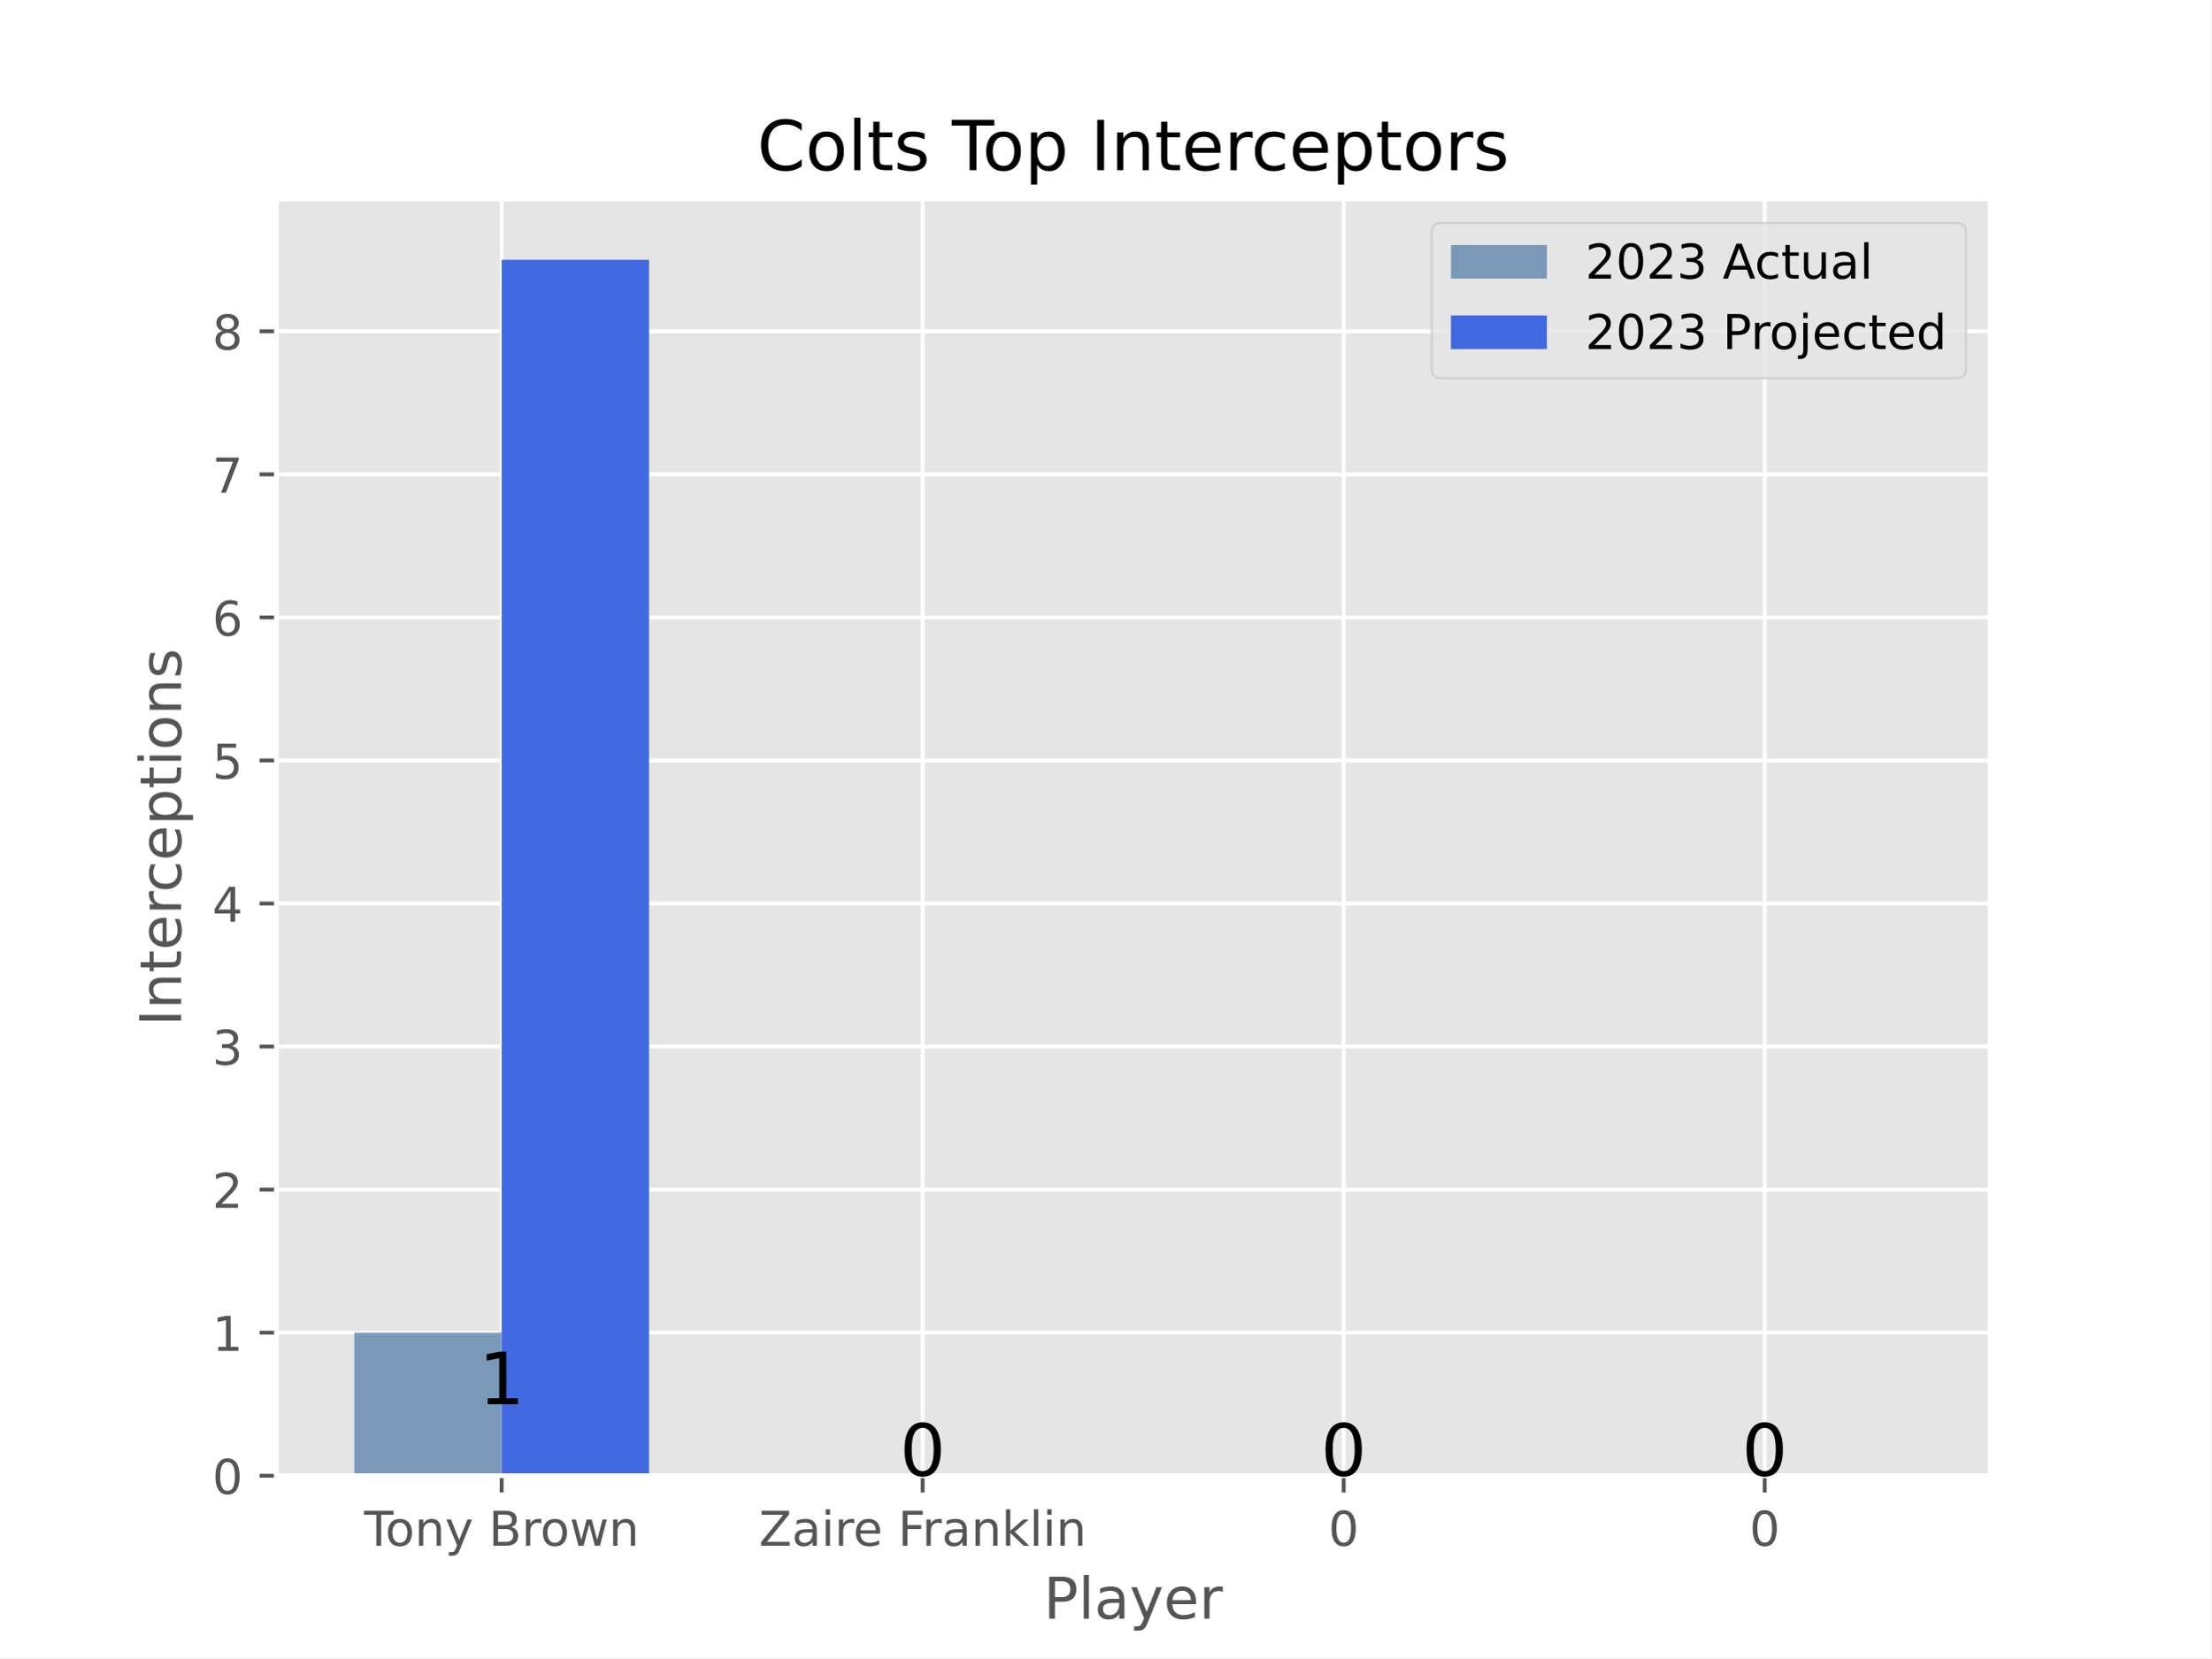
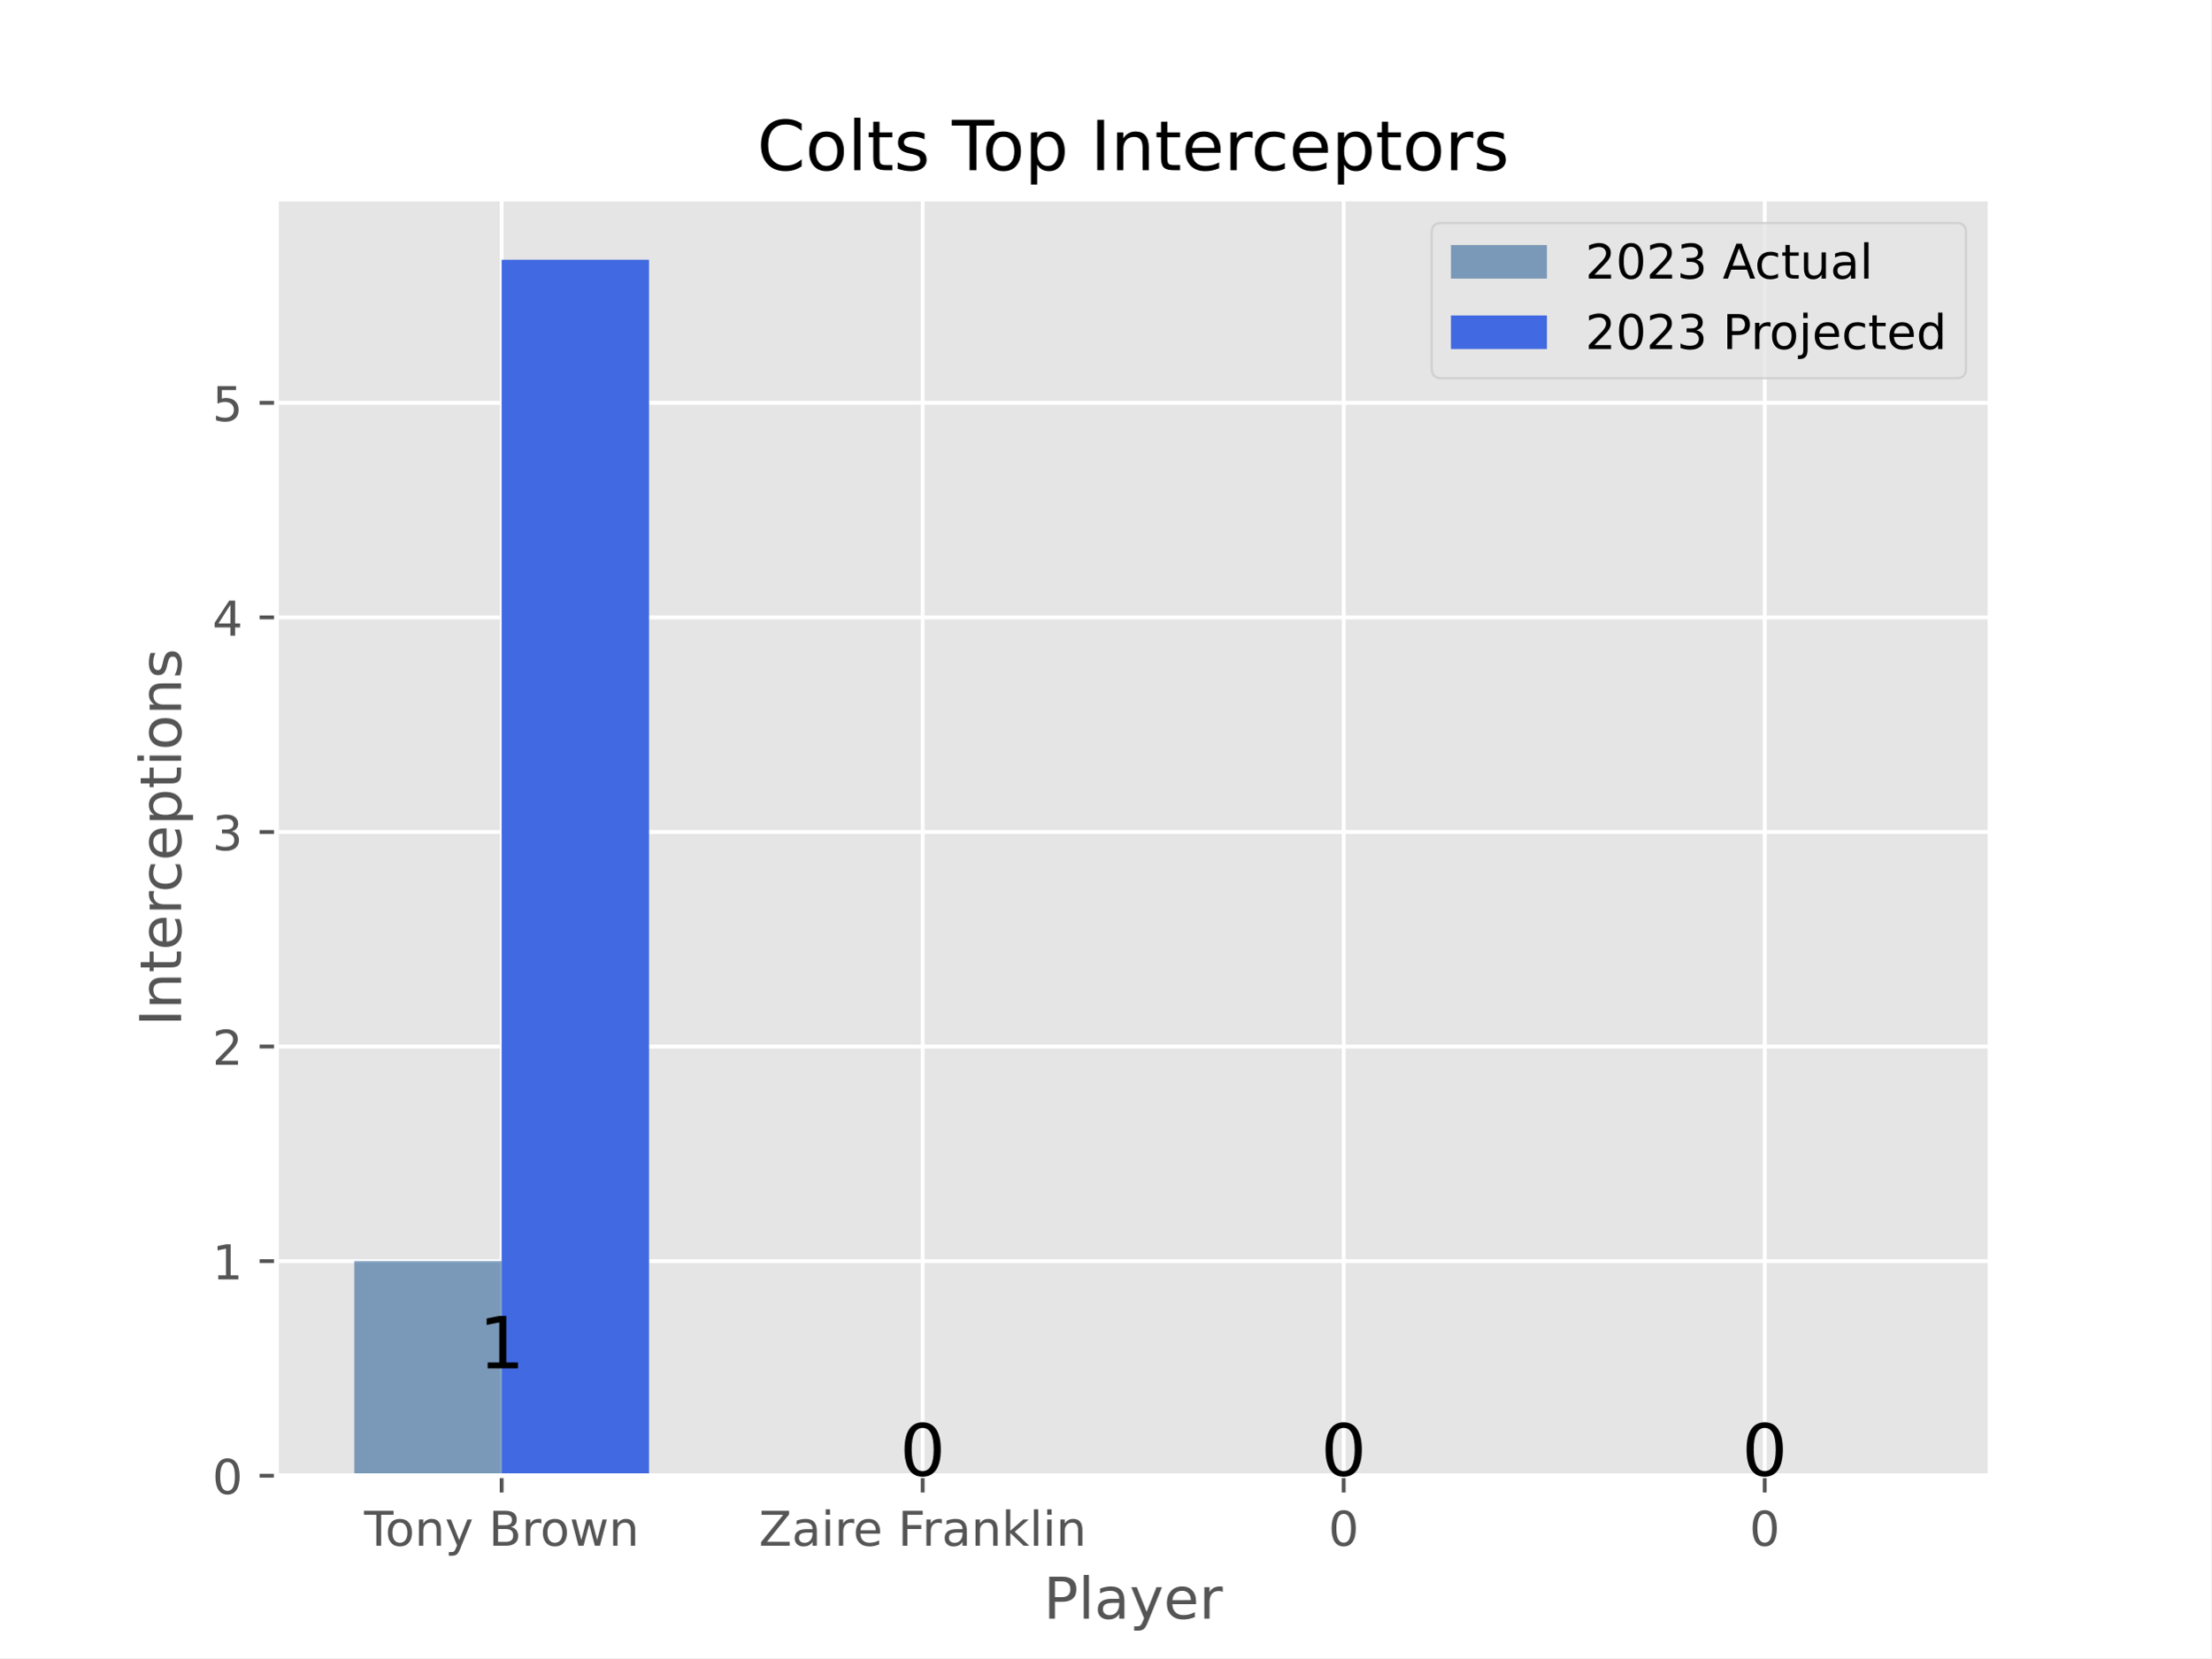
<svg xmlns="http://www.w3.org/2000/svg" xmlns:xlink="http://www.w3.org/1999/xlink" width="460.8pt" height="345.6pt" viewBox="0 0 460.8 345.6" version="1.1">
  <defs>
    <style type="text/css">*{stroke-linejoin: round; stroke-linecap: butt}</style>
  </defs>
  <g id="figure_1">
    <g id="patch_1">
      <path d="M 0 345.6  L 460.8 345.6  L 460.8 0  L 0 0  z " style="fill: #ffffff" />
    </g>
    <g id="axes_1">
      <g id="patch_2">
        <path d="M 57.6 307.584  L 414.72 307.584  L 414.72 41.472  L 57.6 41.472  z " style="fill: #e5e5e5" />
      </g>
      <g id="matplotlib.axis_1">
        <g id="xtick_1">
          <g id="line2d_1">
-             <path d="M 104.543 307.584  L 104.543 41.472  " clip-path="url(#p662ae6cf2d)" style="fill: none; stroke: #ffffff; stroke-width: 0.8; stroke-linecap: square" />
+             <path d="M 104.543 307.584  L 104.543 41.472  " clip-path="url(#pf47d6d224f)" style="fill: none; stroke: #ffffff; stroke-width: 0.8; stroke-linecap: square" />
          </g>
          <g id="line2d_2">
            <defs>
-               <path id="mb716f0820a" d="M 0 0  L 0 3.5  " style="stroke: #555555; stroke-width: 0.8" />
-             </defs>
-             <g>
-               <use xlink:href="#mb716f0820a" x="104.543" y="307.584" style="fill: #555555; stroke: #555555; stroke-width: 0.8" />
+               <path id="m8963e04b5f" d="M 0 0  L 0 3.5  " style="stroke: #555555; stroke-width: 0.8" />
+             </defs>
+             <g>
+               <use xlink:href="#m8963e04b5f" x="104.543" y="307.584" style="fill: #555555; stroke: #555555; stroke-width: 0.8" />
            </g>
          </g>
          <g id="text_1">
            <g style="fill: #555555" transform="translate(75.8722 322.1824) scale(0.1 -0.1)">
              <defs>
                <path id="DejaVuSans-54" d="M -19 4666  L 3928 4666  L 3928 4134  L 2272 4134  L 2272 0  L 1638 0  L 1638 4134  L -19 4134  L -19 4666  z " transform="scale(0.015625)" />
                <path id="DejaVuSans-6f" d="M 1959 3097  Q 1497 3097 1228 2736  Q 959 2375 959 1747  Q 959 1119 1226 758  Q 1494 397 1959 397  Q 2419 397 2687 759  Q 2956 1122 2956 1747  Q 2956 2369 2687 2733  Q 2419 3097 1959 3097  z M 1959 3584  Q 2709 3584 3137 3096  Q 3566 2609 3566 1747  Q 3566 888 3137 398  Q 2709 -91 1959 -91  Q 1206 -91 779 398  Q 353 888 353 1747  Q 353 2609 779 3096  Q 1206 3584 1959 3584  z " transform="scale(0.015625)" />
                <path id="DejaVuSans-6e" d="M 3513 2113  L 3513 0  L 2938 0  L 2938 2094  Q 2938 2591 2744 2837  Q 2550 3084 2163 3084  Q 1697 3084 1428 2787  Q 1159 2491 1159 1978  L 1159 0  L 581 0  L 581 3500  L 1159 3500  L 1159 2956  Q 1366 3272 1645 3428  Q 1925 3584 2291 3584  Q 2894 3584 3203 3211  Q 3513 2838 3513 2113  z " transform="scale(0.015625)" />
                <path id="DejaVuSans-79" d="M 2059 -325  Q 1816 -950 1584 -1140  Q 1353 -1331 966 -1331  L 506 -1331  L 506 -850  L 844 -850  Q 1081 -850 1212 -737  Q 1344 -625 1503 -206  L 1606 56  L 191 3500  L 800 3500  L 1894 763  L 2988 3500  L 3597 3500  L 2059 -325  z " transform="scale(0.015625)" />
                <path id="DejaVuSans-20" transform="scale(0.015625)" />
                <path id="DejaVuSans-42" d="M 1259 2228  L 1259 519  L 2272 519  Q 2781 519 3026 730  Q 3272 941 3272 1375  Q 3272 1813 3026 2020  Q 2781 2228 2272 2228  L 1259 2228  z M 1259 4147  L 1259 2741  L 2194 2741  Q 2656 2741 2882 2914  Q 3109 3088 3109 3444  Q 3109 3797 2882 3972  Q 2656 4147 2194 4147  L 1259 4147  z M 628 4666  L 2241 4666  Q 2963 4666 3353 4366  Q 3744 4066 3744 3513  Q 3744 3084 3544 2831  Q 3344 2578 2956 2516  Q 3422 2416 3680 2098  Q 3938 1781 3938 1306  Q 3938 681 3513 340  Q 3088 0 2303 0  L 628 0  L 628 4666  z " transform="scale(0.015625)" />
                <path id="DejaVuSans-72" d="M 2631 2963  Q 2534 3019 2420 3045  Q 2306 3072 2169 3072  Q 1681 3072 1420 2755  Q 1159 2438 1159 1844  L 1159 0  L 581 0  L 581 3500  L 1159 3500  L 1159 2956  Q 1341 3275 1631 3429  Q 1922 3584 2338 3584  Q 2397 3584 2469 3576  Q 2541 3569 2628 3553  L 2631 2963  z " transform="scale(0.015625)" />
                <path id="DejaVuSans-77" d="M 269 3500  L 844 3500  L 1563 769  L 2278 3500  L 2956 3500  L 3675 769  L 4391 3500  L 4966 3500  L 4050 0  L 3372 0  L 2619 2869  L 1863 0  L 1184 0  L 269 3500  z " transform="scale(0.015625)" />
              </defs>
              <use xlink:href="#DejaVuSans-54" />
              <use xlink:href="#DejaVuSans-6f" x="44.084" />
              <use xlink:href="#DejaVuSans-6e" x="105.266" />
              <use xlink:href="#DejaVuSans-79" x="168.645" />
              <use xlink:href="#DejaVuSans-20" x="227.824" />
              <use xlink:href="#DejaVuSans-42" x="259.611" />
              <use xlink:href="#DejaVuSans-72" x="328.215" />
              <use xlink:href="#DejaVuSans-6f" x="367.078" />
              <use xlink:href="#DejaVuSans-77" x="428.26" />
              <use xlink:href="#DejaVuSans-6e" x="510.047" />
            </g>
          </g>
        </g>
        <g id="xtick_2">
          <g id="line2d_3">
-             <path d="M 192.288 307.584  L 192.288 41.472  " clip-path="url(#p662ae6cf2d)" style="fill: none; stroke: #ffffff; stroke-width: 0.8; stroke-linecap: square" />
+             <path d="M 192.288 307.584  L 192.288 41.472  " clip-path="url(#pf47d6d224f)" style="fill: none; stroke: #ffffff; stroke-width: 0.8; stroke-linecap: square" />
          </g>
          <g id="line2d_4">
            <g>
-               <use xlink:href="#mb716f0820a" x="192.288" y="307.584" style="fill: #555555; stroke: #555555; stroke-width: 0.8" />
+               <use xlink:href="#m8963e04b5f" x="192.288" y="307.584" style="fill: #555555; stroke: #555555; stroke-width: 0.8" />
            </g>
          </g>
          <g id="text_2">
            <g style="fill: #555555" transform="translate(158.1573 322.1824) scale(0.1 -0.1)">
              <defs>
                <path id="DejaVuSans-5a" d="M 359 4666  L 4025 4666  L 4025 4184  L 1075 531  L 4097 531  L 4097 0  L 288 0  L 288 481  L 3238 4134  L 359 4134  L 359 4666  z " transform="scale(0.015625)" />
                <path id="DejaVuSans-61" d="M 2194 1759  Q 1497 1759 1228 1600  Q 959 1441 959 1056  Q 959 750 1161 570  Q 1363 391 1709 391  Q 2188 391 2477 730  Q 2766 1069 2766 1631  L 2766 1759  L 2194 1759  z M 3341 1997  L 3341 0  L 2766 0  L 2766 531  Q 2569 213 2275 61  Q 1981 -91 1556 -91  Q 1019 -91 701 211  Q 384 513 384 1019  Q 384 1609 779 1909  Q 1175 2209 1959 2209  L 2766 2209  L 2766 2266  Q 2766 2663 2505 2880  Q 2244 3097 1772 3097  Q 1472 3097 1187 3025  Q 903 2953 641 2809  L 641 3341  Q 956 3463 1253 3523  Q 1550 3584 1831 3584  Q 2591 3584 2966 3190  Q 3341 2797 3341 1997  z " transform="scale(0.015625)" />
                <path id="DejaVuSans-69" d="M 603 3500  L 1178 3500  L 1178 0  L 603 0  L 603 3500  z M 603 4863  L 1178 4863  L 1178 4134  L 603 4134  L 603 4863  z " transform="scale(0.015625)" />
                <path id="DejaVuSans-65" d="M 3597 1894  L 3597 1613  L 953 1613  Q 991 1019 1311 708  Q 1631 397 2203 397  Q 2534 397 2845 478  Q 3156 559 3463 722  L 3463 178  Q 3153 47 2828 -22  Q 2503 -91 2169 -91  Q 1331 -91 842 396  Q 353 884 353 1716  Q 353 2575 817 3079  Q 1281 3584 2069 3584  Q 2775 3584 3186 3129  Q 3597 2675 3597 1894  z M 3022 2063  Q 3016 2534 2758 2815  Q 2500 3097 2075 3097  Q 1594 3097 1305 2825  Q 1016 2553 972 2059  L 3022 2063  z " transform="scale(0.015625)" />
                <path id="DejaVuSans-46" d="M 628 4666  L 3309 4666  L 3309 4134  L 1259 4134  L 1259 2759  L 3109 2759  L 3109 2228  L 1259 2228  L 1259 0  L 628 0  L 628 4666  z " transform="scale(0.015625)" />
                <path id="DejaVuSans-6b" d="M 581 4863  L 1159 4863  L 1159 1991  L 2875 3500  L 3609 3500  L 1753 1863  L 3688 0  L 2938 0  L 1159 1709  L 1159 0  L 581 0  L 581 4863  z " transform="scale(0.015625)" />
                <path id="DejaVuSans-6c" d="M 603 4863  L 1178 4863  L 1178 0  L 603 0  L 603 4863  z " transform="scale(0.015625)" />
              </defs>
              <use xlink:href="#DejaVuSans-5a" />
              <use xlink:href="#DejaVuSans-61" x="68.506" />
              <use xlink:href="#DejaVuSans-69" x="129.785" />
              <use xlink:href="#DejaVuSans-72" x="157.568" />
              <use xlink:href="#DejaVuSans-65" x="196.432" />
              <use xlink:href="#DejaVuSans-20" x="257.955" />
              <use xlink:href="#DejaVuSans-46" x="289.742" />
              <use xlink:href="#DejaVuSans-72" x="340.012" />
              <use xlink:href="#DejaVuSans-61" x="381.125" />
              <use xlink:href="#DejaVuSans-6e" x="442.404" />
              <use xlink:href="#DejaVuSans-6b" x="505.783" />
              <use xlink:href="#DejaVuSans-6c" x="563.693" />
              <use xlink:href="#DejaVuSans-69" x="591.477" />
              <use xlink:href="#DejaVuSans-6e" x="619.26" />
            </g>
          </g>
        </g>
        <g id="xtick_3">
          <g id="line2d_5">
-             <path d="M 280.032 307.584  L 280.032 41.472  " clip-path="url(#p662ae6cf2d)" style="fill: none; stroke: #ffffff; stroke-width: 0.8; stroke-linecap: square" />
+             <path d="M 280.032 307.584  L 280.032 41.472  " clip-path="url(#pf47d6d224f)" style="fill: none; stroke: #ffffff; stroke-width: 0.8; stroke-linecap: square" />
          </g>
          <g id="line2d_6">
            <g>
-               <use xlink:href="#mb716f0820a" x="280.032" y="307.584" style="fill: #555555; stroke: #555555; stroke-width: 0.8" />
+               <use xlink:href="#m8963e04b5f" x="280.032" y="307.584" style="fill: #555555; stroke: #555555; stroke-width: 0.8" />
            </g>
          </g>
          <g id="text_3">
            <g style="fill: #555555" transform="translate(276.851 322.1824) scale(0.1 -0.1)">
              <defs>
                <path id="DejaVuSans-30" d="M 2034 4250  Q 1547 4250 1301 3770  Q 1056 3291 1056 2328  Q 1056 1369 1301 889  Q 1547 409 2034 409  Q 2525 409 2770 889  Q 3016 1369 3016 2328  Q 3016 3291 2770 3770  Q 2525 4250 2034 4250  z M 2034 4750  Q 2819 4750 3233 4129  Q 3647 3509 3647 2328  Q 3647 1150 3233 529  Q 2819 -91 2034 -91  Q 1250 -91 836 529  Q 422 1150 422 2328  Q 422 3509 836 4129  Q 1250 4750 2034 4750  z " transform="scale(0.015625)" />
              </defs>
              <use xlink:href="#DejaVuSans-30" />
            </g>
          </g>
        </g>
        <g id="xtick_4">
          <g id="line2d_7">
-             <path d="M 367.777 307.584  L 367.777 41.472  " clip-path="url(#p662ae6cf2d)" style="fill: none; stroke: #ffffff; stroke-width: 0.8; stroke-linecap: square" />
+             <path d="M 367.777 307.584  L 367.777 41.472  " clip-path="url(#pf47d6d224f)" style="fill: none; stroke: #ffffff; stroke-width: 0.8; stroke-linecap: square" />
          </g>
          <g id="line2d_8">
            <g>
-               <use xlink:href="#mb716f0820a" x="367.777" y="307.584" style="fill: #555555; stroke: #555555; stroke-width: 0.8" />
+               <use xlink:href="#m8963e04b5f" x="367.777" y="307.584" style="fill: #555555; stroke: #555555; stroke-width: 0.8" />
            </g>
          </g>
          <g id="text_4">
            <g style="fill: #555555" transform="translate(364.5955 322.1824) scale(0.1 -0.1)">
              <use xlink:href="#DejaVuSans-30" />
            </g>
          </g>
        </g>
        <g id="text_5">
          <g style="fill: #555555" transform="translate(217.4888 337.3802) scale(0.12 -0.12)">
            <defs>
              <path id="DejaVuSans-50" d="M 1259 4147  L 1259 2394  L 2053 2394  Q 2494 2394 2734 2622  Q 2975 2850 2975 3272  Q 2975 3691 2734 3919  Q 2494 4147 2053 4147  L 1259 4147  z M 628 4666  L 2053 4666  Q 2838 4666 3239 4311  Q 3641 3956 3641 3272  Q 3641 2581 3239 2228  Q 2838 1875 2053 1875  L 1259 1875  L 1259 0  L 628 0  L 628 4666  z " transform="scale(0.015625)" />
            </defs>
            <use xlink:href="#DejaVuSans-50" />
            <use xlink:href="#DejaVuSans-6c" x="60.303" />
            <use xlink:href="#DejaVuSans-61" x="88.086" />
            <use xlink:href="#DejaVuSans-79" x="149.365" />
            <use xlink:href="#DejaVuSans-65" x="208.545" />
            <use xlink:href="#DejaVuSans-72" x="270.068" />
          </g>
        </g>
      </g>
      <g id="matplotlib.axis_2">
        <g id="ytick_1">
          <g id="line2d_9">
-             <path d="M 57.6 307.584  L 414.72 307.584  " clip-path="url(#p662ae6cf2d)" style="fill: none; stroke: #ffffff; stroke-width: 0.8; stroke-linecap: square" />
+             <path d="M 57.6 307.584  L 414.72 307.584  " clip-path="url(#pf47d6d224f)" style="fill: none; stroke: #ffffff; stroke-width: 0.8; stroke-linecap: square" />
          </g>
          <g id="line2d_10">
            <defs>
-               <path id="mdad266044a" d="M 0 0  L -3.5 0  " style="stroke: #555555; stroke-width: 0.8" />
-             </defs>
-             <g>
-               <use xlink:href="#mdad266044a" x="57.6" y="307.584" style="fill: #555555; stroke: #555555; stroke-width: 0.8" />
+               <path id="m186db62c0d" d="M 0 0  L -3.5 0  " style="stroke: #555555; stroke-width: 0.8" />
+             </defs>
+             <g>
+               <use xlink:href="#m186db62c0d" x="57.6" y="307.584" style="fill: #555555; stroke: #555555; stroke-width: 0.8" />
            </g>
          </g>
          <g id="text_6">
            <g style="fill: #555555" transform="translate(44.2375 311.3832) scale(0.1 -0.1)">
              <use xlink:href="#DejaVuSans-30" />
            </g>
          </g>
        </g>
        <g id="ytick_2">
          <g id="line2d_11">
-             <path d="M 57.6 277.768  L 414.72 277.768  " clip-path="url(#p662ae6cf2d)" style="fill: none; stroke: #ffffff; stroke-width: 0.8; stroke-linecap: square" />
+             <path d="M 57.6 262.859  L 414.72 262.859  " clip-path="url(#pf47d6d224f)" style="fill: none; stroke: #ffffff; stroke-width: 0.8; stroke-linecap: square" />
          </g>
          <g id="line2d_12">
            <g>
-               <use xlink:href="#mdad266044a" x="57.6" y="277.768" style="fill: #555555; stroke: #555555; stroke-width: 0.8" />
+               <use xlink:href="#m186db62c0d" x="57.6" y="262.859" style="fill: #555555; stroke: #555555; stroke-width: 0.8" />
            </g>
          </g>
          <g id="text_7">
-             <g style="fill: #555555" transform="translate(44.2375 281.5667) scale(0.1 -0.1)">
+             <g style="fill: #555555" transform="translate(44.2375 266.6585) scale(0.1 -0.1)">
              <defs>
                <path id="DejaVuSans-31" d="M 794 531  L 1825 531  L 1825 4091  L 703 3866  L 703 4441  L 1819 4666  L 2450 4666  L 2450 531  L 3481 531  L 3481 0  L 794 0  L 794 531  z " transform="scale(0.015625)" />
              </defs>
              <use xlink:href="#DejaVuSans-31" />
            </g>
          </g>
        </g>
        <g id="ytick_3">
          <g id="line2d_13">
-             <path d="M 57.6 247.951  L 414.72 247.951  " clip-path="url(#p662ae6cf2d)" style="fill: none; stroke: #ffffff; stroke-width: 0.8; stroke-linecap: square" />
+             <path d="M 57.6 218.135  L 414.72 218.135  " clip-path="url(#pf47d6d224f)" style="fill: none; stroke: #ffffff; stroke-width: 0.8; stroke-linecap: square" />
          </g>
          <g id="line2d_14">
            <g>
-               <use xlink:href="#mdad266044a" x="57.6" y="247.951" style="fill: #555555; stroke: #555555; stroke-width: 0.8" />
+               <use xlink:href="#m186db62c0d" x="57.6" y="218.135" style="fill: #555555; stroke: #555555; stroke-width: 0.8" />
            </g>
          </g>
          <g id="text_8">
-             <g style="fill: #555555" transform="translate(44.2375 251.7503) scale(0.1 -0.1)">
+             <g style="fill: #555555" transform="translate(44.2375 221.9338) scale(0.1 -0.1)">
              <defs>
                <path id="DejaVuSans-32" d="M 1228 531  L 3431 531  L 3431 0  L 469 0  L 469 531  Q 828 903 1448 1529  Q 2069 2156 2228 2338  Q 2531 2678 2651 2914  Q 2772 3150 2772 3378  Q 2772 3750 2511 3984  Q 2250 4219 1831 4219  Q 1534 4219 1204 4116  Q 875 4013 500 3803  L 500 4441  Q 881 4594 1212 4672  Q 1544 4750 1819 4750  Q 2544 4750 2975 4387  Q 3406 4025 3406 3419  Q 3406 3131 3298 2873  Q 3191 2616 2906 2266  Q 2828 2175 2409 1742  Q 1991 1309 1228 531  z " transform="scale(0.015625)" />
              </defs>
              <use xlink:href="#DejaVuSans-32" />
            </g>
          </g>
        </g>
        <g id="ytick_4">
          <g id="line2d_15">
-             <path d="M 57.6 218.135  L 414.72 218.135  " clip-path="url(#p662ae6cf2d)" style="fill: none; stroke: #ffffff; stroke-width: 0.8; stroke-linecap: square" />
+             <path d="M 57.6 173.41  L 414.72 173.41  " clip-path="url(#pf47d6d224f)" style="fill: none; stroke: #ffffff; stroke-width: 0.8; stroke-linecap: square" />
          </g>
          <g id="line2d_16">
            <g>
-               <use xlink:href="#mdad266044a" x="57.6" y="218.135" style="fill: #555555; stroke: #555555; stroke-width: 0.8" />
+               <use xlink:href="#m186db62c0d" x="57.6" y="173.41" style="fill: #555555; stroke: #555555; stroke-width: 0.8" />
            </g>
          </g>
          <g id="text_9">
-             <g style="fill: #555555" transform="translate(44.2375 221.9338) scale(0.1 -0.1)">
+             <g style="fill: #555555" transform="translate(44.2375 177.2091) scale(0.1 -0.1)">
              <defs>
                <path id="DejaVuSans-33" d="M 2597 2516  Q 3050 2419 3304 2112  Q 3559 1806 3559 1356  Q 3559 666 3084 287  Q 2609 -91 1734 -91  Q 1441 -91 1130 -33  Q 819 25 488 141  L 488 750  Q 750 597 1062 519  Q 1375 441 1716 441  Q 2309 441 2620 675  Q 2931 909 2931 1356  Q 2931 1769 2642 2001  Q 2353 2234 1838 2234  L 1294 2234  L 1294 2753  L 1863 2753  Q 2328 2753 2575 2939  Q 2822 3125 2822 3475  Q 2822 3834 2567 4026  Q 2313 4219 1838 4219  Q 1578 4219 1281 4162  Q 984 4106 628 3988  L 628 4550  Q 988 4650 1302 4700  Q 1616 4750 1894 4750  Q 2613 4750 3031 4423  Q 3450 4097 3450 3541  Q 3450 3153 3228 2886  Q 3006 2619 2597 2516  z " transform="scale(0.015625)" />
              </defs>
              <use xlink:href="#DejaVuSans-33" />
            </g>
          </g>
        </g>
        <g id="ytick_5">
          <g id="line2d_17">
-             <path d="M 57.6 188.318  L 414.72 188.318  " clip-path="url(#p662ae6cf2d)" style="fill: none; stroke: #ffffff; stroke-width: 0.8; stroke-linecap: square" />
+             <path d="M 57.6 128.685  L 414.72 128.685  " clip-path="url(#pf47d6d224f)" style="fill: none; stroke: #ffffff; stroke-width: 0.8; stroke-linecap: square" />
          </g>
          <g id="line2d_18">
            <g>
-               <use xlink:href="#mdad266044a" x="57.6" y="188.318" style="fill: #555555; stroke: #555555; stroke-width: 0.8" />
+               <use xlink:href="#m186db62c0d" x="57.6" y="128.685" style="fill: #555555; stroke: #555555; stroke-width: 0.8" />
            </g>
          </g>
          <g id="text_10">
-             <g style="fill: #555555" transform="translate(44.2375 192.1173) scale(0.1 -0.1)">
+             <g style="fill: #555555" transform="translate(44.2375 132.4844) scale(0.1 -0.1)">
              <defs>
                <path id="DejaVuSans-34" d="M 2419 4116  L 825 1625  L 2419 1625  L 2419 4116  z M 2253 4666  L 3047 4666  L 3047 1625  L 3713 1625  L 3713 1100  L 3047 1100  L 3047 0  L 2419 0  L 2419 1100  L 313 1100  L 313 1709  L 2253 4666  z " transform="scale(0.015625)" />
              </defs>
              <use xlink:href="#DejaVuSans-34" />
            </g>
          </g>
        </g>
        <g id="ytick_6">
          <g id="line2d_19">
-             <path d="M 57.6 158.502  L 414.72 158.502  " clip-path="url(#p662ae6cf2d)" style="fill: none; stroke: #ffffff; stroke-width: 0.8; stroke-linecap: square" />
+             <path d="M 57.6 83.96  L 414.72 83.96  " clip-path="url(#pf47d6d224f)" style="fill: none; stroke: #ffffff; stroke-width: 0.8; stroke-linecap: square" />
          </g>
          <g id="line2d_20">
            <g>
-               <use xlink:href="#mdad266044a" x="57.6" y="158.502" style="fill: #555555; stroke: #555555; stroke-width: 0.8" />
+               <use xlink:href="#m186db62c0d" x="57.6" y="83.96" style="fill: #555555; stroke: #555555; stroke-width: 0.8" />
            </g>
          </g>
          <g id="text_11">
-             <g style="fill: #555555" transform="translate(44.2375 162.3009) scale(0.1 -0.1)">
+             <g style="fill: #555555" transform="translate(44.2375 87.75969) scale(0.1 -0.1)">
              <defs>
                <path id="DejaVuSans-35" d="M 691 4666  L 3169 4666  L 3169 4134  L 1269 4134  L 1269 2991  Q 1406 3038 1543 3061  Q 1681 3084 1819 3084  Q 2600 3084 3056 2656  Q 3513 2228 3513 1497  Q 3513 744 3044 326  Q 2575 -91 1722 -91  Q 1428 -91 1123 -41  Q 819 9 494 109  L 494 744  Q 775 591 1075 516  Q 1375 441 1709 441  Q 2250 441 2565 725  Q 2881 1009 2881 1497  Q 2881 1984 2565 2268  Q 2250 2553 1709 2553  Q 1456 2553 1204 2497  Q 953 2441 691 2322  L 691 4666  z " transform="scale(0.015625)" />
              </defs>
              <use xlink:href="#DejaVuSans-35" />
            </g>
          </g>
        </g>
-         <g id="ytick_7">
-           <g id="line2d_21">
-             <path d="M 57.6 128.685  L 414.72 128.685  " clip-path="url(#p662ae6cf2d)" style="fill: none; stroke: #ffffff; stroke-width: 0.8; stroke-linecap: square" />
-           </g>
-           <g id="line2d_22">
-             <g>
-               <use xlink:href="#mdad266044a" x="57.6" y="128.685" style="fill: #555555; stroke: #555555; stroke-width: 0.8" />
-             </g>
-           </g>
-           <g id="text_12">
-             <g style="fill: #555555" transform="translate(44.2375 132.4844) scale(0.1 -0.1)">
-               <defs>
-                 <path id="DejaVuSans-36" d="M 2113 2584  Q 1688 2584 1439 2293  Q 1191 2003 1191 1497  Q 1191 994 1439 701  Q 1688 409 2113 409  Q 2538 409 2786 701  Q 3034 994 3034 1497  Q 3034 2003 2786 2293  Q 2538 2584 2113 2584  z M 3366 4563  L 3366 3988  Q 3128 4100 2886 4159  Q 2644 4219 2406 4219  Q 1781 4219 1451 3797  Q 1122 3375 1075 2522  Q 1259 2794 1537 2939  Q 1816 3084 2150 3084  Q 2853 3084 3261 2657  Q 3669 2231 3669 1497  Q 3669 778 3244 343  Q 2819 -91 2113 -91  Q 1303 -91 875 529  Q 447 1150 447 2328  Q 447 3434 972 4092  Q 1497 4750 2381 4750  Q 2619 4750 2861 4703  Q 3103 4656 3366 4563  z " transform="scale(0.015625)" />
-               </defs>
-               <use xlink:href="#DejaVuSans-36" />
-             </g>
-           </g>
-         </g>
-         <g id="ytick_8">
-           <g id="line2d_23">
-             <path d="M 57.6 98.869  L 414.72 98.869  " clip-path="url(#p662ae6cf2d)" style="fill: none; stroke: #ffffff; stroke-width: 0.8; stroke-linecap: square" />
-           </g>
-           <g id="line2d_24">
-             <g>
-               <use xlink:href="#mdad266044a" x="57.6" y="98.869" style="fill: #555555; stroke: #555555; stroke-width: 0.8" />
-             </g>
-           </g>
-           <g id="text_13">
-             <g style="fill: #555555" transform="translate(44.2375 102.6679) scale(0.1 -0.1)">
-               <defs>
-                 <path id="DejaVuSans-37" d="M 525 4666  L 3525 4666  L 3525 4397  L 1831 0  L 1172 0  L 2766 4134  L 525 4134  L 525 4666  z " transform="scale(0.015625)" />
-               </defs>
-               <use xlink:href="#DejaVuSans-37" />
-             </g>
-           </g>
-         </g>
-         <g id="ytick_9">
-           <g id="line2d_25">
-             <path d="M 57.6 69.052  L 414.72 69.052  " clip-path="url(#p662ae6cf2d)" style="fill: none; stroke: #ffffff; stroke-width: 0.8; stroke-linecap: square" />
-           </g>
-           <g id="line2d_26">
-             <g>
-               <use xlink:href="#mdad266044a" x="57.6" y="69.052" style="fill: #555555; stroke: #555555; stroke-width: 0.8" />
-             </g>
-           </g>
-           <g id="text_14">
-             <g style="fill: #555555" transform="translate(44.2375 72.85145) scale(0.1 -0.1)">
-               <defs>
-                 <path id="DejaVuSans-38" d="M 2034 2216  Q 1584 2216 1326 1975  Q 1069 1734 1069 1313  Q 1069 891 1326 650  Q 1584 409 2034 409  Q 2484 409 2743 651  Q 3003 894 3003 1313  Q 3003 1734 2745 1975  Q 2488 2216 2034 2216  z M 1403 2484  Q 997 2584 770 2862  Q 544 3141 544 3541  Q 544 4100 942 4425  Q 1341 4750 2034 4750  Q 2731 4750 3128 4425  Q 3525 4100 3525 3541  Q 3525 3141 3298 2862  Q 3072 2584 2669 2484  Q 3125 2378 3379 2068  Q 3634 1759 3634 1313  Q 3634 634 3220 271  Q 2806 -91 2034 -91  Q 1263 -91 848 271  Q 434 634 434 1313  Q 434 1759 690 2068  Q 947 2378 1403 2484  z M 1172 3481  Q 1172 3119 1398 2916  Q 1625 2713 2034 2713  Q 2441 2713 2670 2916  Q 2900 3119 2900 3481  Q 2900 3844 2670 4047  Q 2441 4250 2034 4250  Q 1625 4250 1398 4047  Q 1172 3844 1172 3481  z " transform="scale(0.015625)" />
-               </defs>
-               <use xlink:href="#DejaVuSans-38" />
-             </g>
-           </g>
-         </g>
-         <g id="text_15">
+         <g id="text_12">
          <g style="fill: #555555" transform="translate(37.74188 213.8946) rotate(-90) scale(0.12 -0.12)">
            <defs>
              <path id="DejaVuSans-49" d="M 628 4666  L 1259 4666  L 1259 0  L 628 0  L 628 4666  z " transform="scale(0.015625)" />
              <path id="DejaVuSans-74" d="M 1172 4494  L 1172 3500  L 2356 3500  L 2356 3053  L 1172 3053  L 1172 1153  Q 1172 725 1289 603  Q 1406 481 1766 481  L 2356 481  L 2356 0  L 1766 0  Q 1100 0 847 248  Q 594 497 594 1153  L 594 3053  L 172 3053  L 172 3500  L 594 3500  L 594 4494  L 1172 4494  z " transform="scale(0.015625)" />
              <path id="DejaVuSans-63" d="M 3122 3366  L 3122 2828  Q 2878 2963 2633 3030  Q 2388 3097 2138 3097  Q 1578 3097 1268 2742  Q 959 2388 959 1747  Q 959 1106 1268 751  Q 1578 397 2138 397  Q 2388 397 2633 464  Q 2878 531 3122 666  L 3122 134  Q 2881 22 2623 -34  Q 2366 -91 2075 -91  Q 1284 -91 818 406  Q 353 903 353 1747  Q 353 2603 823 3093  Q 1294 3584 2113 3584  Q 2378 3584 2631 3529  Q 2884 3475 3122 3366  z " transform="scale(0.015625)" />
              <path id="DejaVuSans-70" d="M 1159 525  L 1159 -1331  L 581 -1331  L 581 3500  L 1159 3500  L 1159 2969  Q 1341 3281 1617 3432  Q 1894 3584 2278 3584  Q 2916 3584 3314 3078  Q 3713 2572 3713 1747  Q 3713 922 3314 415  Q 2916 -91 2278 -91  Q 1894 -91 1617 61  Q 1341 213 1159 525  z M 3116 1747  Q 3116 2381 2855 2742  Q 2594 3103 2138 3103  Q 1681 3103 1420 2742  Q 1159 2381 1159 1747  Q 1159 1113 1420 752  Q 1681 391 2138 391  Q 2594 391 2855 752  Q 3116 1113 3116 1747  z " transform="scale(0.015625)" />
              <path id="DejaVuSans-73" d="M 2834 3397  L 2834 2853  Q 2591 2978 2328 3040  Q 2066 3103 1784 3103  Q 1356 3103 1142 2972  Q 928 2841 928 2578  Q 928 2378 1081 2264  Q 1234 2150 1697 2047  L 1894 2003  Q 2506 1872 2764 1633  Q 3022 1394 3022 966  Q 3022 478 2636 193  Q 2250 -91 1575 -91  Q 1294 -91 989 -36  Q 684 19 347 128  L 347 722  Q 666 556 975 473  Q 1284 391 1588 391  Q 1994 391 2212 530  Q 2431 669 2431 922  Q 2431 1156 2273 1281  Q 2116 1406 1581 1522  L 1381 1569  Q 847 1681 609 1914  Q 372 2147 372 2553  Q 372 3047 722 3315  Q 1072 3584 1716 3584  Q 2034 3584 2315 3537  Q 2597 3491 2834 3397  z " transform="scale(0.015625)" />
            </defs>
            <use xlink:href="#DejaVuSans-49" />
            <use xlink:href="#DejaVuSans-6e" x="29.492" />
            <use xlink:href="#DejaVuSans-74" x="92.871" />
            <use xlink:href="#DejaVuSans-65" x="132.08" />
            <use xlink:href="#DejaVuSans-72" x="193.604" />
            <use xlink:href="#DejaVuSans-63" x="232.467" />
            <use xlink:href="#DejaVuSans-65" x="287.447" />
            <use xlink:href="#DejaVuSans-70" x="348.971" />
            <use xlink:href="#DejaVuSans-74" x="412.447" />
            <use xlink:href="#DejaVuSans-69" x="451.656" />
            <use xlink:href="#DejaVuSans-6f" x="479.439" />
            <use xlink:href="#DejaVuSans-6e" x="540.621" />
            <use xlink:href="#DejaVuSans-73" x="604" />
          </g>
        </g>
      </g>
      <g id="patch_3">
-         <path d="M 73.833 307.584  L 104.543 307.584  L 104.543 277.768  L 73.833 277.768  z " clip-path="url(#p662ae6cf2d)" style="fill: #336699; fill-opacity: 0.6" />
+         <path d="M 73.833 307.584  L 104.543 307.584  L 104.543 262.859  L 73.833 262.859  z " clip-path="url(#pf47d6d224f)" style="fill: #336699; fill-opacity: 0.6" />
      </g>
      <g id="patch_4">
-         <path d="M 161.577 307.584  L 192.288 307.584  L 192.288 307.584  L 161.577 307.584  z " clip-path="url(#p662ae6cf2d)" style="fill: #336699; fill-opacity: 0.6" />
+         <path d="M 161.577 307.584  L 192.288 307.584  L 192.288 307.584  L 161.577 307.584  z " clip-path="url(#pf47d6d224f)" style="fill: #336699; fill-opacity: 0.6" />
      </g>
      <g id="patch_5">
-         <path d="M 249.322 307.584  L 280.032 307.584  L 280.032 307.584  L 249.322 307.584  z " clip-path="url(#p662ae6cf2d)" style="fill: #336699; fill-opacity: 0.6" />
+         <path d="M 249.322 307.584  L 280.032 307.584  L 280.032 307.584  L 249.322 307.584  z " clip-path="url(#pf47d6d224f)" style="fill: #336699; fill-opacity: 0.6" />
      </g>
      <g id="patch_6">
-         <path d="M 337.066 307.584  L 367.777 307.584  L 367.777 307.584  L 337.066 307.584  z " clip-path="url(#p662ae6cf2d)" style="fill: #336699; fill-opacity: 0.6" />
+         <path d="M 337.066 307.584  L 367.777 307.584  L 367.777 307.584  L 337.066 307.584  z " clip-path="url(#pf47d6d224f)" style="fill: #336699; fill-opacity: 0.6" />
      </g>
      <g id="patch_7">
-         <path d="M 104.543 307.584  L 135.254 307.584  L 135.254 54.144  L 104.543 54.144  z " clip-path="url(#p662ae6cf2d)" style="fill: #4169e1" />
+         <path d="M 104.543 307.584  L 135.254 307.584  L 135.254 54.144  L 104.543 54.144  z " clip-path="url(#pf47d6d224f)" style="fill: #4169e1" />
      </g>
      <g id="patch_8">
-         <path d="M 192.288 307.584  L 222.998 307.584  L 222.998 307.584  L 192.288 307.584  z " clip-path="url(#p662ae6cf2d)" style="fill: #4169e1" />
+         <path d="M 192.288 307.584  L 222.998 307.584  L 222.998 307.584  L 192.288 307.584  z " clip-path="url(#pf47d6d224f)" style="fill: #4169e1" />
      </g>
      <g id="patch_9">
-         <path d="M 280.032 307.584  L 310.743 307.584  L 310.743 307.584  L 280.032 307.584  z " clip-path="url(#p662ae6cf2d)" style="fill: #4169e1" />
+         <path d="M 280.032 307.584  L 310.743 307.584  L 310.743 307.584  L 280.032 307.584  z " clip-path="url(#pf47d6d224f)" style="fill: #4169e1" />
      </g>
      <g id="patch_10">
-         <path d="M 367.777 307.584  L 398.487 307.584  L 398.487 307.584  L 367.777 307.584  z " clip-path="url(#p662ae6cf2d)" style="fill: #4169e1" />
+         <path d="M 367.777 307.584  L 398.487 307.584  L 398.487 307.584  L 367.777 307.584  z " clip-path="url(#pf47d6d224f)" style="fill: #4169e1" />
      </g>
      <g id="patch_11">
        <path d="M 57.6 307.584  L 57.6 41.472  " style="fill: none; stroke: #ffffff; stroke-linejoin: miter; stroke-linecap: square" />
      </g>
      <g id="patch_12">
        <path d="M 414.72 307.584  L 414.72 41.472  " style="fill: none; stroke: #ffffff; stroke-linejoin: miter; stroke-linecap: square" />
      </g>
      <g id="patch_13">
        <path d="M 57.6 307.584  L 414.72 307.584  " style="fill: none; stroke: #ffffff; stroke-linejoin: miter; stroke-linecap: square" />
      </g>
      <g id="patch_14">
        <path d="M 57.6 41.472  L 414.72 41.472  " style="fill: none; stroke: #ffffff; stroke-linejoin: miter; stroke-linecap: square" />
      </g>
-       <g id="text_16">
-         <g transform="translate(99.77142 292.6758) scale(0.15 -0.15)">
+       <g id="text_13">
+         <g transform="translate(99.77142 285.2216) scale(0.15 -0.15)">
          <use xlink:href="#DejaVuSans-31" />
        </g>
      </g>
-       <g id="text_17">
+       <g id="text_14">
        <g transform="translate(187.5159 307.584) scale(0.15 -0.15)">
          <use xlink:href="#DejaVuSans-30" />
        </g>
      </g>
-       <g id="text_18">
+       <g id="text_15">
        <g transform="translate(275.2604 307.584) scale(0.15 -0.15)">
          <use xlink:href="#DejaVuSans-30" />
        </g>
      </g>
-       <g id="text_19">
+       <g id="text_16">
        <g transform="translate(363.0048 307.584) scale(0.15 -0.15)">
          <use xlink:href="#DejaVuSans-30" />
        </g>
      </g>
-       <g id="text_20">
+       <g id="text_17">
        <g transform="translate(157.7902 35.472) scale(0.144 -0.144)">
          <defs>
            <path id="DejaVuSans-43" d="M 4122 4306  L 4122 3641  Q 3803 3938 3442 4084  Q 3081 4231 2675 4231  Q 1875 4231 1450 3742  Q 1025 3253 1025 2328  Q 1025 1406 1450 917  Q 1875 428 2675 428  Q 3081 428 3442 575  Q 3803 722 4122 1019  L 4122 359  Q 3791 134 3420 21  Q 3050 -91 2638 -91  Q 1578 -91 968 557  Q 359 1206 359 2328  Q 359 3453 968 4101  Q 1578 4750 2638 4750  Q 3056 4750 3426 4639  Q 3797 4528 4122 4306  z " transform="scale(0.015625)" />
          </defs>
          <use xlink:href="#DejaVuSans-43" />
          <use xlink:href="#DejaVuSans-6f" x="69.824" />
          <use xlink:href="#DejaVuSans-6c" x="131.006" />
          <use xlink:href="#DejaVuSans-74" x="158.789" />
          <use xlink:href="#DejaVuSans-73" x="197.998" />
          <use xlink:href="#DejaVuSans-20" x="250.098" />
          <use xlink:href="#DejaVuSans-54" x="281.885" />
          <use xlink:href="#DejaVuSans-6f" x="325.969" />
          <use xlink:href="#DejaVuSans-70" x="387.15" />
          <use xlink:href="#DejaVuSans-20" x="450.627" />
          <use xlink:href="#DejaVuSans-49" x="482.414" />
          <use xlink:href="#DejaVuSans-6e" x="511.906" />
          <use xlink:href="#DejaVuSans-74" x="575.285" />
          <use xlink:href="#DejaVuSans-65" x="614.494" />
          <use xlink:href="#DejaVuSans-72" x="676.018" />
          <use xlink:href="#DejaVuSans-63" x="714.881" />
          <use xlink:href="#DejaVuSans-65" x="769.861" />
          <use xlink:href="#DejaVuSans-70" x="831.385" />
          <use xlink:href="#DejaVuSans-74" x="894.861" />
          <use xlink:href="#DejaVuSans-6f" x="934.07" />
          <use xlink:href="#DejaVuSans-72" x="995.252" />
          <use xlink:href="#DejaVuSans-73" x="1036.365" />
        </g>
      </g>
      <g id="legend_1">
        <g id="patch_15">
          <path d="M 300.381 78.828  L 407.72 78.828  Q 409.72 78.828 409.72 76.828  L 409.72 48.472  Q 409.72 46.472 407.72 46.472  L 300.381 46.472  Q 298.381 46.472 298.381 48.472  L 298.381 76.828  Q 298.381 78.828 300.381 78.828  z " style="fill: #e5e5e5; opacity: 0.8; stroke: #cccccc; stroke-width: 0.5; stroke-linejoin: miter" />
        </g>
        <g id="patch_16">
          <path d="M 302.381 58.07  L 322.381 58.07  L 322.381 51.07  L 302.381 51.07  z " style="fill: #336699; fill-opacity: 0.6" />
        </g>
-         <g id="text_21">
+         <g id="text_18">
          <g transform="translate(330.3809 58.07044) scale(0.1 -0.1)">
            <defs>
              <path id="DejaVuSans-41" d="M 2188 4044  L 1331 1722  L 3047 1722  L 2188 4044  z M 1831 4666  L 2547 4666  L 4325 0  L 3669 0  L 3244 1197  L 1141 1197  L 716 0  L 50 0  L 1831 4666  z " transform="scale(0.015625)" />
              <path id="DejaVuSans-75" d="M 544 1381  L 544 3500  L 1119 3500  L 1119 1403  Q 1119 906 1312 657  Q 1506 409 1894 409  Q 2359 409 2629 706  Q 2900 1003 2900 1516  L 2900 3500  L 3475 3500  L 3475 0  L 2900 0  L 2900 538  Q 2691 219 2414 64  Q 2138 -91 1772 -91  Q 1169 -91 856 284  Q 544 659 544 1381  z M 1991 3584  L 1991 3584  z " transform="scale(0.015625)" />
            </defs>
            <use xlink:href="#DejaVuSans-32" />
            <use xlink:href="#DejaVuSans-30" x="63.623" />
            <use xlink:href="#DejaVuSans-32" x="127.246" />
            <use xlink:href="#DejaVuSans-33" x="190.869" />
            <use xlink:href="#DejaVuSans-20" x="254.492" />
            <use xlink:href="#DejaVuSans-41" x="286.279" />
            <use xlink:href="#DejaVuSans-63" x="352.938" />
            <use xlink:href="#DejaVuSans-74" x="407.918" />
            <use xlink:href="#DejaVuSans-75" x="447.127" />
            <use xlink:href="#DejaVuSans-61" x="510.506" />
            <use xlink:href="#DejaVuSans-6c" x="571.785" />
          </g>
        </g>
        <g id="patch_17">
          <path d="M 302.381 72.749  L 322.381 72.749  L 322.381 65.749  L 302.381 65.749  z " style="fill: #4169e1" />
        </g>
-         <g id="text_22">
+         <g id="text_19">
          <g transform="translate(330.3809 72.74856) scale(0.1 -0.1)">
            <defs>
              <path id="DejaVuSans-6a" d="M 603 3500  L 1178 3500  L 1178 -63  Q 1178 -731 923 -1031  Q 669 -1331 103 -1331  L -116 -1331  L -116 -844  L 38 -844  Q 366 -844 484 -692  Q 603 -541 603 -63  L 603 3500  z M 603 4863  L 1178 4863  L 1178 4134  L 603 4134  L 603 4863  z " transform="scale(0.015625)" />
              <path id="DejaVuSans-64" d="M 2906 2969  L 2906 4863  L 3481 4863  L 3481 0  L 2906 0  L 2906 525  Q 2725 213 2448 61  Q 2172 -91 1784 -91  Q 1150 -91 751 415  Q 353 922 353 1747  Q 353 2572 751 3078  Q 1150 3584 1784 3584  Q 2172 3584 2448 3432  Q 2725 3281 2906 2969  z M 947 1747  Q 947 1113 1208 752  Q 1469 391 1925 391  Q 2381 391 2643 752  Q 2906 1113 2906 1747  Q 2906 2381 2643 2742  Q 2381 3103 1925 3103  Q 1469 3103 1208 2742  Q 947 2381 947 1747  z " transform="scale(0.015625)" />
            </defs>
            <use xlink:href="#DejaVuSans-32" />
            <use xlink:href="#DejaVuSans-30" x="63.623" />
            <use xlink:href="#DejaVuSans-32" x="127.246" />
            <use xlink:href="#DejaVuSans-33" x="190.869" />
            <use xlink:href="#DejaVuSans-20" x="254.492" />
            <use xlink:href="#DejaVuSans-50" x="286.279" />
            <use xlink:href="#DejaVuSans-72" x="344.832" />
            <use xlink:href="#DejaVuSans-6f" x="383.695" />
            <use xlink:href="#DejaVuSans-6a" x="444.877" />
            <use xlink:href="#DejaVuSans-65" x="472.66" />
            <use xlink:href="#DejaVuSans-63" x="534.184" />
            <use xlink:href="#DejaVuSans-74" x="589.164" />
            <use xlink:href="#DejaVuSans-65" x="628.373" />
            <use xlink:href="#DejaVuSans-64" x="689.896" />
          </g>
        </g>
      </g>
    </g>
  </g>
  <defs>
-     <clipPath id="p662ae6cf2d">
+     <clipPath id="pf47d6d224f">
      <rect x="57.6" y="41.472" width="357.12" height="266.112" />
    </clipPath>
  </defs>
</svg>
